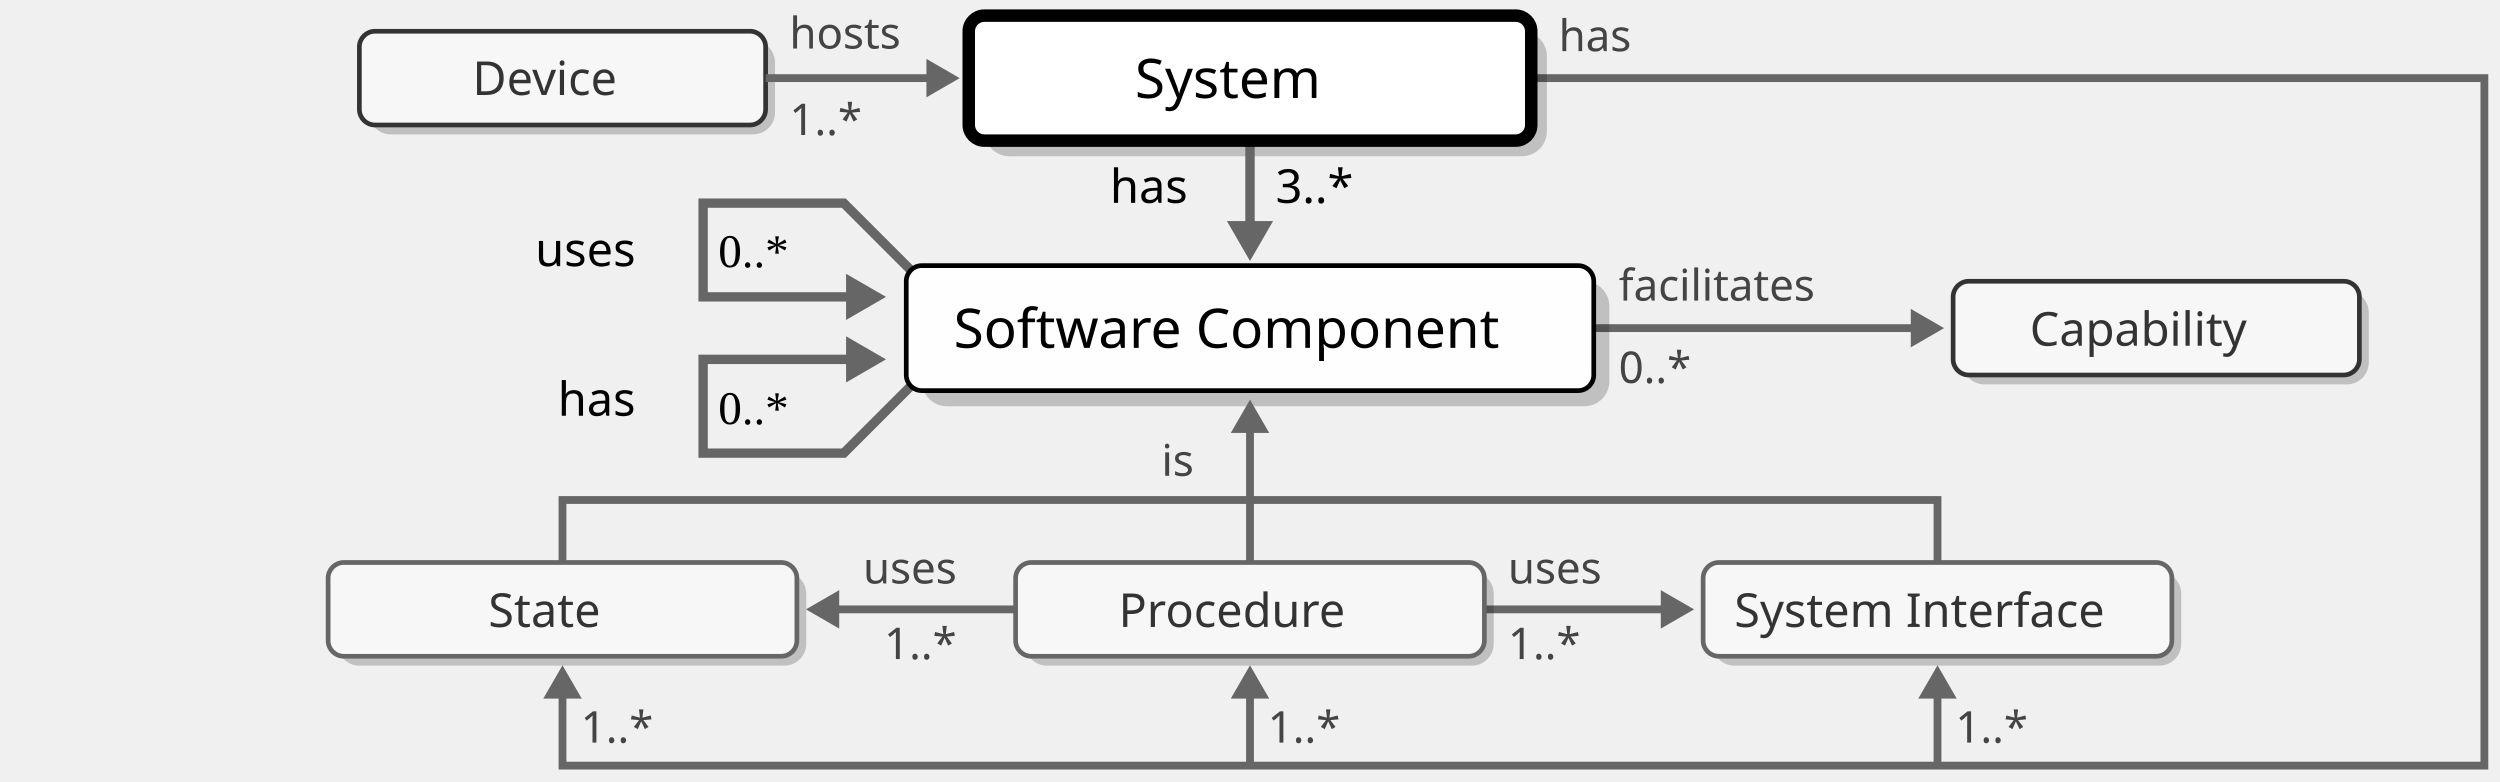
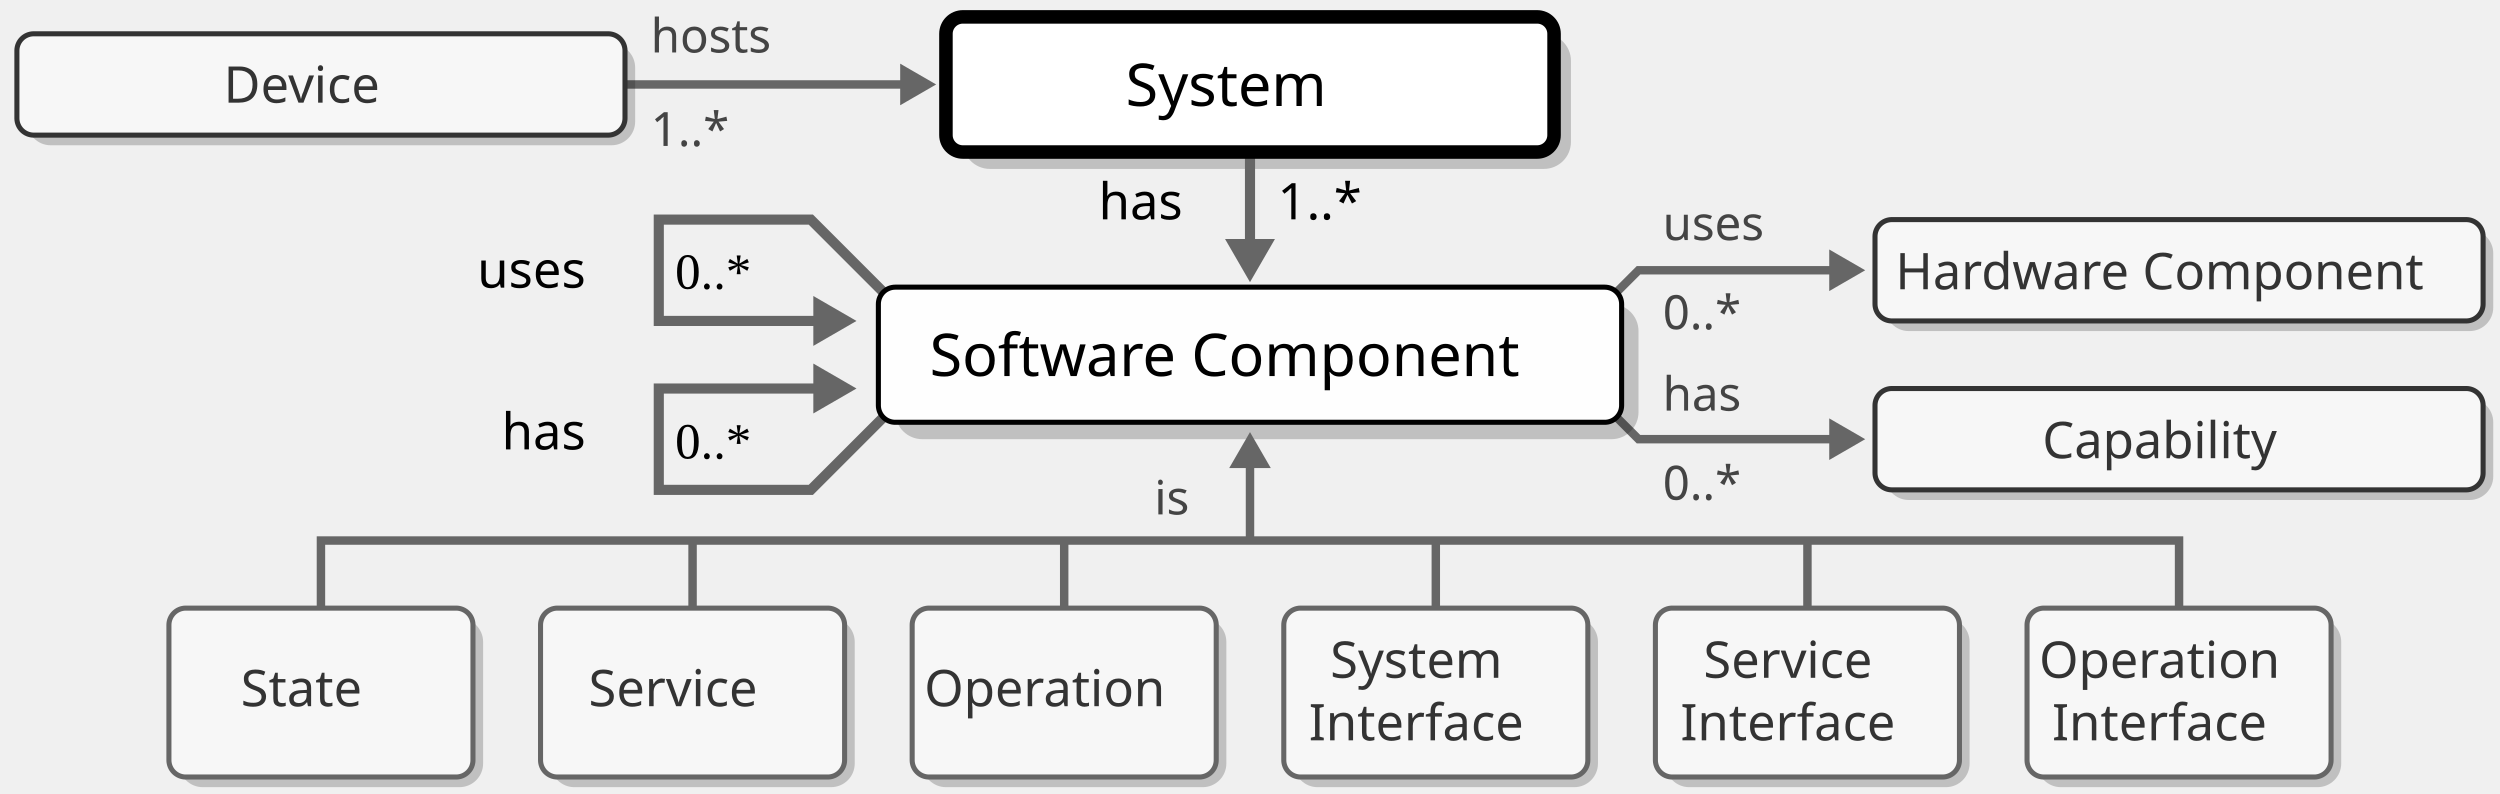
- <svg xmlns="http://www.w3.org/2000/svg" xmlns:xlink="http://www.w3.org/1999/xlink" width="160mm" height="50mm" version="1.1" viewBox="0 0 160 50" id="svg162">
+ <svg xmlns="http://www.w3.org/2000/svg" xmlns:xlink="http://www.w3.org/1999/xlink" width="148mm" height="47mm" version="1.1" viewBox="0 0 148 47" id="svg162">
  <defs id="defs5">
    <marker id="a" overflow="visible" orient="auto">
      <path transform="scale(0.4)" d="M 5.77,0 -2.88,5 V -5 Z" fill="context-stroke" fill-rule="evenodd" stroke="context-stroke" stroke-width="1pt" id="path2" />
    </marker>
    <marker id="e" overflow="visible" orient="auto">
      <path transform="scale(0.4)" d="M 5.77,0 -2.88,5 V -5 Z" fill="context-stroke" fill-rule="evenodd" stroke="context-stroke" stroke-width="1pt" id="path824" />
    </marker>
    <marker id="a-2" overflow="visible" orient="auto">
      <path transform="scale(0.4)" d="M 5.77,0 -2.88,5 V -5 Z" fill="context-stroke" fill-rule="evenodd" stroke="context-stroke" stroke-width="1pt" id="path2-3" />
    </marker>
    <marker id="a-3" overflow="visible" orient="auto">
      <path transform="scale(0.4)" d="M 5.77,0 -2.88,5 V -5 Z" fill="context-stroke" fill-rule="evenodd" stroke="context-stroke" stroke-width="1pt" id="path2-2" />
    </marker>
    <marker id="b" overflow="visible" orient="auto">
      <path transform="scale(0.4)" d="M 5.77,0 -2.88,5 V -5 Z" fill="context-stroke" fill-rule="evenodd" stroke="context-stroke" stroke-width="1pt" id="path824-4" />
    </marker>
    <marker id="e-0" overflow="visible" orient="auto">
      <path transform="scale(0.4)" d="M 5.77,0 -2.88,5 V -5 Z" fill="context-stroke" fill-rule="evenodd" stroke="context-stroke" stroke-width="1pt" id="path824-9" />
    </marker>
    <marker id="a-0" overflow="visible" orient="auto">
      <path transform="scale(0.4)" d="M 5.77,0 -2.88,5 V -5 Z" fill="context-stroke" fill-rule="evenodd" stroke="context-stroke" stroke-width="1pt" id="path2-5" />
    </marker>
    <marker id="a-34" overflow="visible" orient="auto">
      <path transform="scale(0.4)" d="M 5.77,0 -2.88,5 V -5 Z" fill="context-stroke" fill-rule="evenodd" stroke="context-stroke" stroke-width="1pt" id="path2-0" />
    </marker>
  </defs>
-   <path d="m 102,21 h 21" marker-end="url(#a)" id="use8791" style="fill:none;stroke:#666666;stroke-width:0.5;stroke-miterlimit:4;stroke-dasharray:none" />
-   <use x="0" y="0" xlink:href="#use1449" id="use8873" transform="translate(102,16)" width="100%" height="100%" />
-   <path d="m 59,24 -5,5 -9,-1e-6 L 45,23 l 10,0" fill="none" marker-end="url(#e-0)" stroke="#666666" stroke-width=".667" id="path1634" style="stroke-width:0.6;stroke-miterlimit:4;stroke-dasharray:none;marker-end:url(#e-0)" />
-   <text x="43.016" y="26.606" font-family="sans-serif" font-size="2.9px" stroke-width="0.265" style="font-size:3px;line-height:1.25" xml:space="preserve" id="text1638">
-     <tspan x="43.016" y="26.606" font-size="2.9px" stroke-width="0.265" text-align="end" text-anchor="end" id="tspan1636" style="font-size:3px;fill:#000000;fill-opacity:1">has</tspan>
+   <path d="M 37,5 H 54" marker-end="url(#a-0)" id="use2317" style="fill:none;stroke:#666666;stroke-width:0.5;stroke-miterlimit:4;stroke-dasharray:none;stroke-opacity:1;marker-end:url(#a-0)" />
+   <text x="38.528" y="8.642" style="font-size:2.8px;line-height:1.25;font-family:sans-serif;stroke-width:0.265" xml:space="preserve" id="text2401">
+     <tspan x="38.528" y="8.642" stroke-width="0.265" id="tspan2399" style="font-size:2.8px;fill:#444444;fill-opacity:1">1..*</tspan>
  </text>
-   <text x="57.528" y="27.144" style="font-size:3px;line-height:1.25" xml:space="preserve" id="text1642">
-     <tspan x="52.723" y="27.144" font-size="2.9px" stroke-width="0.265" text-align="end" text-anchor="end" id="tspan1640" style="font-size:3px;fill:#000000;fill-opacity:1">0..*</tspan>
+   <text x="38.528" y="3.108" style="font-size:2.8px;line-height:1.25;font-family:sans-serif;stroke-width:0.265" xml:space="preserve" id="text1176">
+     <tspan x="38.528" y="3.108" stroke-width="0.265" id="tspan1174" style="font-size:2.8px;fill:#444444;fill-opacity:1">hosts</tspan>
  </text>
-   <path d="m 59,18 -5,-5 L 45,13 l -10e-7,6 10,1e-6" fill="none" marker-end="url(#e-0)" stroke="#666666" stroke-width=".667" id="path9365" style="stroke-width:0.6;stroke-miterlimit:4;stroke-dasharray:none;marker-end:url(#e-0)" />
-   <text x="43.016" y="17.031" font-family="sans-serif" font-size="2.9px" stroke-width="0.265" style="font-size:3px;line-height:1.25" xml:space="preserve" id="text9369">
-     <tspan x="43.016" y="17.031" font-size="2.9px" stroke-width="0.265" text-align="end" text-anchor="end" id="tspan9367" style="font-size:3px;fill:#000000;fill-opacity:1">uses</tspan>
+   <use x="0" y="0" xlink:href="#use8791" id="use14632" transform="matrix(1,0,0,-1,-1.0299219e-6,42)" width="100%" height="100%" />
+   <g id="g14415" transform="translate(-6)">
+     <path style="fill:none;stroke:#666666;stroke-width:0.5;stroke-linecap:butt;stroke-linejoin:miter;stroke-miterlimit:4;stroke-dasharray:none;stroke-opacity:1" d="M 25,36 V 32 H 80" id="path6579" />
+     <path style="fill:none;stroke:#666666;stroke-width:0.5;stroke-linecap:butt;stroke-linejoin:miter;stroke-miterlimit:4;stroke-dasharray:none;stroke-opacity:1" d="M 47,36 V 32" id="path14309" />
+     <path style="fill:none;stroke:#666666;stroke-width:0.5;stroke-linecap:butt;stroke-linejoin:miter;stroke-miterlimit:4;stroke-dasharray:none;stroke-opacity:1" d="M 69,36 V 32" id="path14410" />
+   </g>
+   <use x="0" y="0" xlink:href="#g14415" id="use14417" transform="matrix(-1,0,0,1,148,-3.2e-7)" width="100%" height="100%" />
+   <path d="m 95,18 2,-2 h 12" marker-end="url(#a)" id="use8791" style="fill:none;stroke:#666666;stroke-width:0.5;stroke-miterlimit:4;stroke-dasharray:none" />
+   <use x="0" y="0" xlink:href="#use1449" id="use8873" transform="translate(110,11)" width="100%" height="100%" />
+   <path d="m 53,24 -5,5 -9,-1e-6 L 39,23 h 10" fill="none" marker-end="url(#e-0)" stroke="#666666" stroke-width=".667" id="path1634" style="stroke-width:0.6;stroke-miterlimit:4;stroke-dasharray:none;marker-end:url(#e-0)" />
+   <text x="37.016" y="26.606" font-family="sans-serif" font-size="2.9px" stroke-width="0.265" style="font-size:3px;line-height:1.25" xml:space="preserve" id="text1638">
+     <tspan x="37.016" y="26.606" font-size="2.9px" stroke-width="0.265" text-align="end" text-anchor="end" id="tspan1636" style="font-size:3px;fill:#000000;fill-opacity:1">has</tspan>
  </text>
-   <text x="57.528" y="17.09" style="font-size:3px;line-height:1.25" xml:space="preserve" id="text9373">
-     <tspan x="52.723" y="17.09" font-size="2.9px" stroke-width="0.265" text-align="end" text-anchor="end" id="tspan9371" style="font-size:3px;fill:#000000;fill-opacity:1">0..*</tspan>
+   <text x="51.528" y="27.144" style="font-size:3px;line-height:1.25" xml:space="preserve" id="text1642">
+     <tspan x="46.723" y="27.144" font-size="2.9px" stroke-width="0.265" text-align="end" text-anchor="end" id="tspan1640" style="font-size:3px;fill:#000000;fill-opacity:1">0..*</tspan>
  </text>
-   <path d="m 98,5 61,-1e-7 V 49 H 36 v -5" marker-end="url(#b)" id="path30161" style="fill:none;stroke:#666666;stroke-width:0.5;stroke-miterlimit:4;stroke-dasharray:none;stroke-opacity:1" />
-   <path d="M 65,39 H 53" marker-end="url(#b)" id="path27305" style="fill:none;stroke:#666666;stroke-width:0.5;stroke-miterlimit:4;stroke-dasharray:none;stroke-opacity:1" />
-   <g id="g8176" transform="translate(34,-8)">
+   <path d="m 53,18 -5,-5 H 39 l -10e-7,6 10,1e-6" fill="none" marker-end="url(#e-0)" stroke="#666666" stroke-width=".667" id="path9365" style="stroke-width:0.6;stroke-miterlimit:4;stroke-dasharray:none;marker-end:url(#e-0)" />
+   <text x="37.016" y="17.031" font-family="sans-serif" font-size="2.9px" stroke-width="0.265" style="font-size:3px;line-height:1.25" xml:space="preserve" id="text9369">
+     <tspan x="37.016" y="17.031" font-size="2.9px" stroke-width="0.265" text-align="end" text-anchor="end" id="tspan9367" style="font-size:3px;fill:#000000;fill-opacity:1">uses</tspan>
+   </text>
+   <text x="51.528" y="17.09" style="font-size:3px;line-height:1.25" xml:space="preserve" id="text9373">
+     <tspan x="46.723" y="17.09" font-size="2.9px" stroke-width="0.265" text-align="end" text-anchor="end" id="tspan9371" style="font-size:3px;fill:#000000;fill-opacity:1">0..*</tspan>
+   </text>
+   <g id="g8176" transform="translate(28,-8)">
    <rect id="rect8172" x="25" y="26" width="44" height="8" rx="1.6" fill="none" opacity="0.913" stroke="#000000" stroke-linejoin="round" stroke-width="0.333" style="opacity:1;fill:#000000;fill-opacity:0.2;stroke:none;stroke-width:0.8;stroke-miterlimit:4;stroke-dasharray:none" />
    <rect id="rect8174" x="24" y="25" width="44" height="8" rx="1" fill="none" opacity="0.913" stroke="#000000" stroke-linejoin="round" stroke-width="0.333" style="opacity:1;fill:#fefefe;fill-opacity:1;stroke-width:0.3;stroke-miterlimit:4;stroke-dasharray:none" />
  </g>
-   <path d="M 80,36 V 27" marker-end="url(#a)" id="path6544" style="fill:none;stroke:#666666;stroke-width:0.5;stroke-miterlimit:4;stroke-dasharray:none" />
-   <path style="fill:none;stroke:#666666;stroke-width:0.5;stroke-linecap:butt;stroke-linejoin:miter;stroke-miterlimit:4;stroke-dasharray:none;stroke-opacity:1" d="m 36,36 v -4 h 88 v 4" id="path6579" />
-   <rect id="rect896" x="63" y="2" width="36" height="8" rx="1.6" fill="none" opacity="0.913" stroke="#000000" stroke-linejoin="round" stroke-width="0.333" style="opacity:1;fill:#000000;fill-opacity:0.2;stroke:none;stroke-width:0.8;stroke-miterlimit:4;stroke-dasharray:none" />
-   <path d="M 80,9 V 15" marker-end="url(#a)" id="path6698" style="fill:none;stroke:#666666;stroke-width:0.6;stroke-miterlimit:4;stroke-dasharray:none" />
-   <rect id="rect45004" x="62" y="1" width="36" height="8" rx="1" fill="none" opacity="0.913" stroke="#000000" stroke-linejoin="round" stroke-width="0.333" style="opacity:1;fill:#ffffff;fill-opacity:1;stroke-width:0.8;stroke-miterlimit:4;stroke-dasharray:none" />
-   <text x="83.24" y="12.984" style="font-size:3px;line-height:1.25;font-family:sans-serif;stroke-width:0.265" xml:space="preserve" id="use32783">
-     <tspan x="78.356" y="12.984" stroke-width="0.265" id="tspan6742" style="text-align:end;text-anchor:end">has</tspan>
+   <path d="M 74,32 V 27" marker-end="url(#a)" id="path6544" style="fill:none;stroke:#666666;stroke-width:0.5;stroke-miterlimit:4;stroke-dasharray:none" />
+   <rect id="rect896" x="57" y="2" width="36" height="8" rx="1.6" fill="none" opacity="0.913" stroke="#000000" stroke-linejoin="round" stroke-width="0.333" style="opacity:1;fill:#000000;fill-opacity:0.2;stroke:none;stroke-width:0.8;stroke-miterlimit:4;stroke-dasharray:none" />
+   <path d="M 74,9 V 15" marker-end="url(#a)" id="path6698" style="fill:none;stroke:#666666;stroke-width:0.6;stroke-miterlimit:4;stroke-dasharray:none" />
+   <rect id="rect45004" x="56" y="1" width="36" height="8" rx="1" fill="none" opacity="0.913" stroke="#000000" stroke-linejoin="round" stroke-width="0.333" style="opacity:1;fill:#ffffff;fill-opacity:1;stroke-width:0.8;stroke-miterlimit:4;stroke-dasharray:none" />
+   <text x="77.24" y="12.984" style="font-size:3px;line-height:1.25;font-family:sans-serif;stroke-width:0.265" xml:space="preserve" id="use32783">
+     <tspan x="72.356" y="12.984" stroke-width="0.265" id="tspan6742" style="text-align:end;text-anchor:end">has</tspan>
  </text>
-   <text x="81.634" y="12.984" style="font-size:3px;line-height:1.25;font-family:sans-serif;stroke-width:0.265" xml:space="preserve" id="text6752">
-     <tspan x="81.634" y="12.984" stroke-width="0.265" id="tspan6750">3..*</tspan>
+   <text x="75.634" y="12.984" style="font-size:3px;line-height:1.25;font-family:sans-serif;stroke-width:0.265" xml:space="preserve" id="text6752">
+     <tspan x="75.634" y="12.984" stroke-width="0.265" id="tspan6750">1..*</tspan>
  </text>
-   <text x="79.958" y="6.272" font-size="3.5px" style="line-height:1.25;font-family:sans-serif;stroke-width:0.265" xml:space="preserve" id="text44012">
-     <tspan x="79.958" y="6.272" font-size="3.5px" stroke-width="0.265" text-align="center" text-anchor="middle" id="tspan44010">System</tspan>
+   <text x="73.958" y="6.272" font-size="3.5px" style="line-height:1.25;font-family:sans-serif;stroke-width:0.265" xml:space="preserve" id="text44012">
+     <tspan x="73.958" y="6.272" font-size="3.5px" stroke-width="0.265" text-align="center" text-anchor="middle" id="tspan44010">System</tspan>
  </text>
-   <text x="103.595" y="24.509" style="font-size:2.8px;line-height:1.25;font-family:sans-serif;stroke-width:0.265" xml:space="preserve" id="text1624">
-     <tspan x="103.595" y="24.509" stroke-width="0.265" id="tspan1622" style="font-size:2.8px;fill:#444444;fill-opacity:1">0..*</tspan>
+   <text x="98.432" y="19.484" style="font-size:2.8px;line-height:1.25;font-family:sans-serif;stroke-width:0.265" xml:space="preserve" id="text1624">
+     <tspan x="98.432" y="19.484" stroke-width="0.265" id="tspan1622" style="font-size:2.8px;fill:#444444;fill-opacity:1">0..*</tspan>
  </text>
-   <path d="M 95,39 H 107" marker-end="url(#b)" id="path829" style="fill:none;stroke:#666666;stroke-width:0.5;stroke-miterlimit:4;stroke-dasharray:none;stroke-opacity:1" />
-   <text x="96.51" y="37.342" font-size="3px" stroke-width="0.265" style="font-size:2.8px;line-height:1.25;font-family:sans-serif" xml:space="preserve" id="text874">
-     <tspan x="96.51" y="37.342" stroke-width="0.265" id="tspan872" style="font-size:2.8px;fill:#444444;fill-opacity:1">uses</tspan>
+   <text x="73.866" y="22.259" font-size="3.5px" style="line-height:1.25;font-family:sans-serif;stroke-width:0.265" xml:space="preserve" id="text4230">
+     <tspan x="73.866" y="22.259" font-size="3.5px" stroke-width="0.265" text-align="center" text-anchor="middle" id="tspan4228">Software Component</tspan>
  </text>
-   <text x="96.51" y="42.179" font-size="3px" stroke-width="0.265" style="font-size:2.8px;line-height:1.25;font-family:sans-serif" xml:space="preserve" id="text2279">
-     <tspan x="96.51" y="42.179" stroke-width="0.265" id="tspan2277" style="font-size:2.8px;fill:#444444;fill-opacity:1">1..*</tspan>
+   <text x="77.469" y="30.454" style="font-size:2.8px;line-height:1.25;font-family:sans-serif;stroke-width:0.265" xml:space="preserve" id="text7622">
+     <tspan x="72.585" y="30.454" stroke-width="0.265" id="tspan7620" style="font-size:2.8px;text-align:end;text-anchor:end;fill:#444444;fill-opacity:1">is</tspan>
  </text>
-   <text x="79.866" y="22.259" font-size="3.5px" style="line-height:1.25;font-family:sans-serif;stroke-width:0.265" xml:space="preserve" id="text4230">
-     <tspan x="79.866" y="22.259" font-size="3.5px" stroke-width="0.265" text-align="center" text-anchor="middle" id="tspan4228">Software Component</tspan>
+   <g id="g2499-6" transform="translate(-88,35)">
+     <rect id="rect2153-8" x="98.6" y="1.6" width="18" height="10" rx="1.4" fill="none" opacity="0.913" stroke="#000000" stroke-linejoin="round" stroke-width="0.333" style="opacity:1;fill:#000000;fill-opacity:0.2;stroke:none;stroke-width:0.297;stroke-miterlimit:4;stroke-dasharray:none;stroke-opacity:1" />
+     <rect id="rect3080-9" x="98" y="1" width="18" height="10" rx="1" fill="none" opacity="0.913" stroke="#000000" stroke-linejoin="round" stroke-width="0.333" style="opacity:1;fill:#f7f7f7;fill-opacity:1;stroke:#666666;stroke-width:0.3;stroke-miterlimit:4;stroke-dasharray:none;stroke-opacity:1" />
+   </g>
+   <use x="0" y="0" xlink:href="#g2499-6" id="use22662" transform="translate(66)" width="100%" height="100%" />
+   <text x="19.015" y="41.809" style="font-size:3px;line-height:1.25;font-family:sans-serif;fill:#333333;fill-opacity:1;stroke-width:0.265" xml:space="preserve" id="text851-1">
+     <tspan x="19.015" y="41.809" font-size="3.5px" stroke-width="0.265" text-align="center" text-anchor="middle" id="tspan849-4" style="font-size:3px;fill:#333333;fill-opacity:1">State</tspan>
  </text>
-   <text x="83.469" y="30.454" style="font-size:2.8px;line-height:1.25;font-family:sans-serif;stroke-width:0.265" xml:space="preserve" id="text7622">
-     <tspan x="78.585" y="30.454" stroke-width="0.265" id="tspan7620" style="font-size:2.8px;text-align:end;text-anchor:end;fill:#444444;fill-opacity:1">is</tspan>
-   </text>
-   <g id="g2499-6" transform="translate(-71,35)">
-     <rect id="rect2153-8" x="92.6" y="1.6" width="30" height="6" rx="1.4" fill="none" opacity="0.913" stroke="#000000" stroke-linejoin="round" stroke-width="0.333" style="opacity:1;fill:#000000;fill-opacity:0.2;stroke:none;stroke-width:0.297;stroke-miterlimit:4;stroke-dasharray:none;stroke-opacity:1" />
-     <rect id="rect3080-9" x="92" y="1" width="30" height="6" rx="1" fill="none" opacity="0.913" stroke="#000000" stroke-linejoin="round" stroke-width="0.333" style="opacity:1;fill:#f7f7f7;fill-opacity:1;stroke:#666666;stroke-width:0.3;stroke-miterlimit:4;stroke-dasharray:none;stroke-opacity:1" />
-   </g>
-   <use x="0" y="0" xlink:href="#g2499-6" id="use22662" transform="translate(44)" width="100%" height="100%" />
-   <text x="36.015" y="40.124" style="font-size:3px;line-height:1.25;font-family:sans-serif;fill:#333333;fill-opacity:1;stroke-width:0.265" xml:space="preserve" id="text851-1">
-     <tspan x="36.015" y="40.124" font-size="3.5px" stroke-width="0.265" text-align="center" text-anchor="middle" id="tspan849-4" style="font-size:3px;fill:#333333;fill-opacity:1">State</tspan>
-   </text>
-   <text x="80.015" y="40.124" style="font-size:3px;line-height:1.25;font-family:sans-serif;fill:#333333;fill-opacity:1;stroke-width:0.265" xml:space="preserve" id="text22666">
-     <tspan x="80.015" y="40.124" font-size="3.5px" stroke-width="0.265" text-align="center" text-anchor="middle" id="tspan22664" style="font-size:3px;fill:#333333;fill-opacity:1">Procedure</tspan>
+   <text x="85.015" y="40.124" style="font-size:3px;line-height:1.25;font-family:sans-serif;fill:#333333;fill-opacity:1;stroke-width:0.265" xml:space="preserve" id="text22666">
+     <tspan x="85.015" y="40.124" font-size="3.5px" stroke-width="0.265" text-align="center" text-anchor="middle" id="tspan22664" style="font-size:3px;fill:#333333;fill-opacity:1">System</tspan>
  </text>
  <use x="0" y="0" xlink:href="#g2499-6" id="use22668" transform="translate(88)" width="100%" height="100%" />
-   <text x="124.015" y="40.124" style="font-size:3px;line-height:1.25;font-family:sans-serif;fill:#333333;fill-opacity:1;stroke-width:0.265" xml:space="preserve" id="text22672">
-     <tspan x="124.015" y="40.124" font-size="3.5px" stroke-width="0.265" text-align="center" text-anchor="middle" id="tspan22670" style="font-size:3px;fill:#333333;fill-opacity:1">System Interface</tspan>
+   <text x="107.015" y="40.124" style="font-size:3px;line-height:1.25;font-family:sans-serif;fill:#333333;fill-opacity:1;stroke-width:0.265" xml:space="preserve" id="text22672">
+     <tspan x="107.015" y="40.124" font-size="3.5px" stroke-width="0.265" text-align="center" text-anchor="middle" id="tspan22670" style="font-size:3px;fill:#333333;fill-opacity:1">Service</tspan>
  </text>
-   <text x="69.415" y="37.342" font-size="3px" stroke-width="0.265" style="font-size:2.8px;line-height:1.25;font-family:sans-serif" xml:space="preserve" id="text27309">
-     <tspan x="63.413" y="37.342" stroke-width="0.265" id="tspan27307" style="font-size:2.8px;text-align:end;text-anchor:end;fill:#444444;fill-opacity:1">uses</tspan>
+   <g id="use1449" transform="translate(-64.99899,-50)">
+     <rect id="rect985" x="66.6" y="52.6" width="36" height="6" rx="1.4" fill="none" opacity="0.913" stroke="#000000" stroke-linejoin="round" stroke-width="0.333" style="opacity:1;fill:#000000;fill-opacity:0.2;stroke:none;stroke-width:0.3;stroke-miterlimit:4;stroke-dasharray:none;stroke-opacity:1" />
+     <rect id="rect987" x="65.999" y="52" width="36" height="6" rx="1" fill="none" opacity="0.913" stroke="#000000" stroke-linejoin="round" stroke-width="0.333" style="opacity:1;fill:#f7f7f7;fill-opacity:1;stroke:#333333;stroke-width:0.3;stroke-miterlimit:4;stroke-dasharray:none;stroke-opacity:1" />
+   </g>
+   <text x="19.031" y="6.079" font-size="3.5px" style="font-size:3px;line-height:1.25;font-family:sans-serif;stroke-width:0.265" xml:space="preserve" id="text11944">
+     <tspan x="19.031" y="6.079" font-size="3.5px" stroke-width="0.265" text-align="center" text-anchor="middle" id="tspan11942" style="font-size:3px;fill:#333333;fill-opacity:1">Device</tspan>
  </text>
-   <text x="68.405" y="42.179" font-size="3px" stroke-width="0.265" style="font-size:2.8px;line-height:1.25;font-family:sans-serif" xml:space="preserve" id="text27313">
-     <tspan x="63.413" y="42.179" stroke-width="0.265" id="tspan27311" style="font-size:2.8px;text-align:end;text-anchor:end;fill:#444444;fill-opacity:1">1..*</tspan>
+   <text x="98.432" y="14.213" style="font-size:2.8px;line-height:1.25;font-family:sans-serif;stroke-width:0.265" xml:space="preserve" id="text3014">
+     <tspan x="98.432" y="14.213" stroke-width="0.265" id="tspan3012" style="font-size:2.8px;fill:#444444;fill-opacity:1">uses</tspan>
  </text>
-   <path d="M 80,49 V 44" marker-end="url(#b)" id="path30551" style="fill:none;stroke:#666666;stroke-width:0.5;stroke-miterlimit:4;stroke-dasharray:none;stroke-opacity:1" />
-   <use x="0" y="0" xlink:href="#path30551" id="use30652" width="100%" height="100%" transform="translate(44)" />
-   <use x="0" y="0" xlink:href="#text2279" id="use32322" transform="translate(-59.34192,5.344884)" width="100%" height="100%" />
-   <use x="0" y="0" xlink:href="#text2279" id="use32324" transform="translate(-15.37539,5.344884)" width="100%" height="100%" />
-   <use x="0" y="0" xlink:href="#text2279" id="use32326" transform="translate(28.63681,5.344884)" width="100%" height="100%" />
-   <text x="99.757" y="3.273" font-size="3px" stroke-width="0.265" style="font-size:2.8px;line-height:1.25;font-family:sans-serif" xml:space="preserve" id="text3413">
-     <tspan x="99.757" y="3.273" stroke-width="0.265" id="tspan3411" style="font-size:2.8px;fill:#444444;fill-opacity:1">has</tspan>
+   <text x="129.015" y="17.124" style="font-size:3px;line-height:1.25;font-family:sans-serif;fill:#333333;fill-opacity:1;stroke-width:0.265" xml:space="preserve" id="text4007">
+     <tspan x="129.015" y="17.124" font-size="3.5px" stroke-width="0.265" text-align="center" text-anchor="middle" id="tspan4005" style="font-size:3px;fill:#333333;fill-opacity:1">Hardware Component</tspan>
  </text>
-   <g id="use1449" transform="translate(-47.999,-50)">
-     <rect id="rect985" x="71.6" y="52.6" width="26" height="6" rx="1.4" fill="none" opacity="0.913" stroke="#000000" stroke-linejoin="round" stroke-width="0.333" style="opacity:1;fill:#000000;fill-opacity:0.2;stroke:none;stroke-width:0.3;stroke-miterlimit:4;stroke-dasharray:none;stroke-opacity:1" />
-     <rect id="rect987" x="70.999" y="52" width="26" height="6" rx="1" fill="none" opacity="0.913" stroke="#000000" stroke-linejoin="round" stroke-width="0.333" style="opacity:1;fill:#f7f7f7;fill-opacity:1;stroke:#333333;stroke-width:0.3;stroke-miterlimit:4;stroke-dasharray:none;stroke-opacity:1" />
-   </g>
-   <path d="M 49,5 H 60" marker-end="url(#a-0)" id="use2317" style="fill:none;stroke:#666666;stroke-width:0.5;stroke-miterlimit:4;stroke-dasharray:none;stroke-opacity:1;marker-end:url(#a-0)" />
-   <text x="36.031" y="6.079" font-size="3.5px" style="font-size:3px;line-height:1.25;font-family:sans-serif;stroke-width:0.265" xml:space="preserve" id="text11944">
-     <tspan x="36.031" y="6.079" font-size="3.5px" stroke-width="0.265" text-align="center" text-anchor="middle" id="tspan11942" style="font-size:3px;fill:#333333;fill-opacity:1">Device</tspan>
+   <use x="0" y="0" xlink:href="#g2499-6" id="use2056" transform="translate(22)" width="100%" height="100%" />
+   <text x="41.015" y="41.809" style="font-size:3px;line-height:1.25;font-family:sans-serif;fill:#333333;fill-opacity:1;stroke-width:0.265" xml:space="preserve" id="text2060">
+     <tspan x="41.015" y="41.809" font-size="3.5px" stroke-width="0.265" text-align="center" text-anchor="middle" id="tspan2058" style="font-size:3px;fill:#333333;fill-opacity:1">Service</tspan>
  </text>
-   <text x="50.528" y="8.642" style="font-size:2.8px;line-height:1.25;font-family:sans-serif;stroke-width:0.265" xml:space="preserve" id="text2401">
-     <tspan x="50.528" y="8.642" stroke-width="0.265" id="tspan2399" style="font-size:2.8px;fill:#444444;fill-opacity:1">1..*</tspan>
+   <use x="0" y="0" xlink:href="#g2499-6" id="use2062" transform="translate(110)" width="100%" height="100%" />
+   <text x="129.015" y="40.124" style="font-size:3px;line-height:1.25;font-family:sans-serif;fill:#333333;fill-opacity:1;stroke-width:0.265" xml:space="preserve" id="text2066">
+     <tspan x="129.015" y="40.124" font-size="3.5px" stroke-width="0.265" text-align="center" text-anchor="middle" id="tspan2064" style="font-size:3px;fill:#333333;fill-opacity:1">Operation</tspan>
  </text>
-   <text x="50.528" y="3.108" style="font-size:2.8px;line-height:1.25;font-family:sans-serif;stroke-width:0.265" xml:space="preserve" id="text1176">
-     <tspan x="50.528" y="3.108" stroke-width="0.265" id="tspan1174" style="font-size:2.8px;fill:#444444;fill-opacity:1">hosts</tspan>
+   <text x="129.015" y="43.828" style="font-size:3px;line-height:1.25;font-family:sans-serif;fill:#333333;fill-opacity:1;stroke-width:0.265" xml:space="preserve" id="text4976">
+     <tspan x="129.015" y="43.828" font-size="3.5px" stroke-width="0.265" text-align="center" text-anchor="middle" id="tspan4974" style="font-size:3px;fill:#333333;fill-opacity:1">Interface</tspan>
  </text>
-   <text x="103.595" y="19.238" style="font-size:2.8px;line-height:1.25;font-family:sans-serif;stroke-width:0.265" xml:space="preserve" id="text3014">
-     <tspan x="103.595" y="19.238" stroke-width="0.265" id="tspan3012" style="font-size:2.8px;fill:#444444;fill-opacity:1">facilitates</tspan>
+   <text x="85.015" y="43.828" style="font-size:3px;line-height:1.25;font-family:sans-serif;fill:#333333;fill-opacity:1;stroke-width:0.265" xml:space="preserve" id="text7254">
+     <tspan x="85.015" y="43.828" font-size="3.5px" stroke-width="0.265" text-align="center" text-anchor="middle" id="tspan7252" style="font-size:3px;fill:#333333;fill-opacity:1">Interface</tspan>
  </text>
-   <text x="138.015" y="22.124" style="font-size:3px;line-height:1.25;font-family:sans-serif;fill:#333333;fill-opacity:1;stroke-width:0.265" xml:space="preserve" id="text4007">
-     <tspan x="138.015" y="22.124" font-size="3.5px" stroke-width="0.265" text-align="center" text-anchor="middle" id="tspan4005" style="font-size:3px;fill:#333333;fill-opacity:1">Capability</tspan>
+   <text x="107.015" y="43.828" style="font-size:3px;line-height:1.25;font-family:sans-serif;fill:#333333;fill-opacity:1;stroke-width:0.265" xml:space="preserve" id="text7258">
+     <tspan x="107.015" y="43.828" font-size="3.5px" stroke-width="0.265" text-align="center" text-anchor="middle" id="tspan7256" style="font-size:3px;fill:#333333;fill-opacity:1">Interface</tspan>
+   </text>
+   <use x="0" y="0" xlink:href="#g2499-6" id="use10592" transform="translate(44)" width="100%" height="100%" />
+   <text x="63.015" y="41.809" style="font-size:3px;line-height:1.25;font-family:sans-serif;fill:#333333;fill-opacity:1;stroke-width:0.265" xml:space="preserve" id="text10596">
+     <tspan x="63.015" y="41.809" font-size="3.5px" stroke-width="0.265" text-align="center" text-anchor="middle" id="tspan10594" style="font-size:3px;fill:#333333;fill-opacity:1">Operation</tspan>
+   </text>
+   <use x="0" y="0" xlink:href="#use1449" id="use14809" transform="translate(110,21)" width="100%" height="100%" />
+   <text x="129.015" y="27.124" style="font-size:3px;line-height:1.25;font-family:sans-serif;fill:#333333;fill-opacity:1;stroke-width:0.265" xml:space="preserve" id="text14813">
+     <tspan x="129.015" y="27.124" font-size="3.5px" stroke-width="0.265" text-align="center" text-anchor="middle" id="tspan14811" style="font-size:3px;fill:#333333;fill-opacity:1">Capability</tspan>
+   </text>
+   <text x="98.432" y="29.582" style="font-size:2.8px;line-height:1.25;font-family:sans-serif;stroke-width:0.265" xml:space="preserve" id="text15747">
+     <tspan x="98.432" y="29.582" stroke-width="0.265" id="tspan15745" style="font-size:2.8px;fill:#444444;fill-opacity:1">0..*</tspan>
+   </text>
+   <text x="98.432" y="24.311" style="font-size:2.8px;line-height:1.25;font-family:sans-serif;stroke-width:0.265" xml:space="preserve" id="text15751">
+     <tspan x="98.432" y="24.311" stroke-width="0.265" id="tspan15749" style="font-size:2.8px;fill:#444444;fill-opacity:1">has</tspan>
  </text>
</svg>
